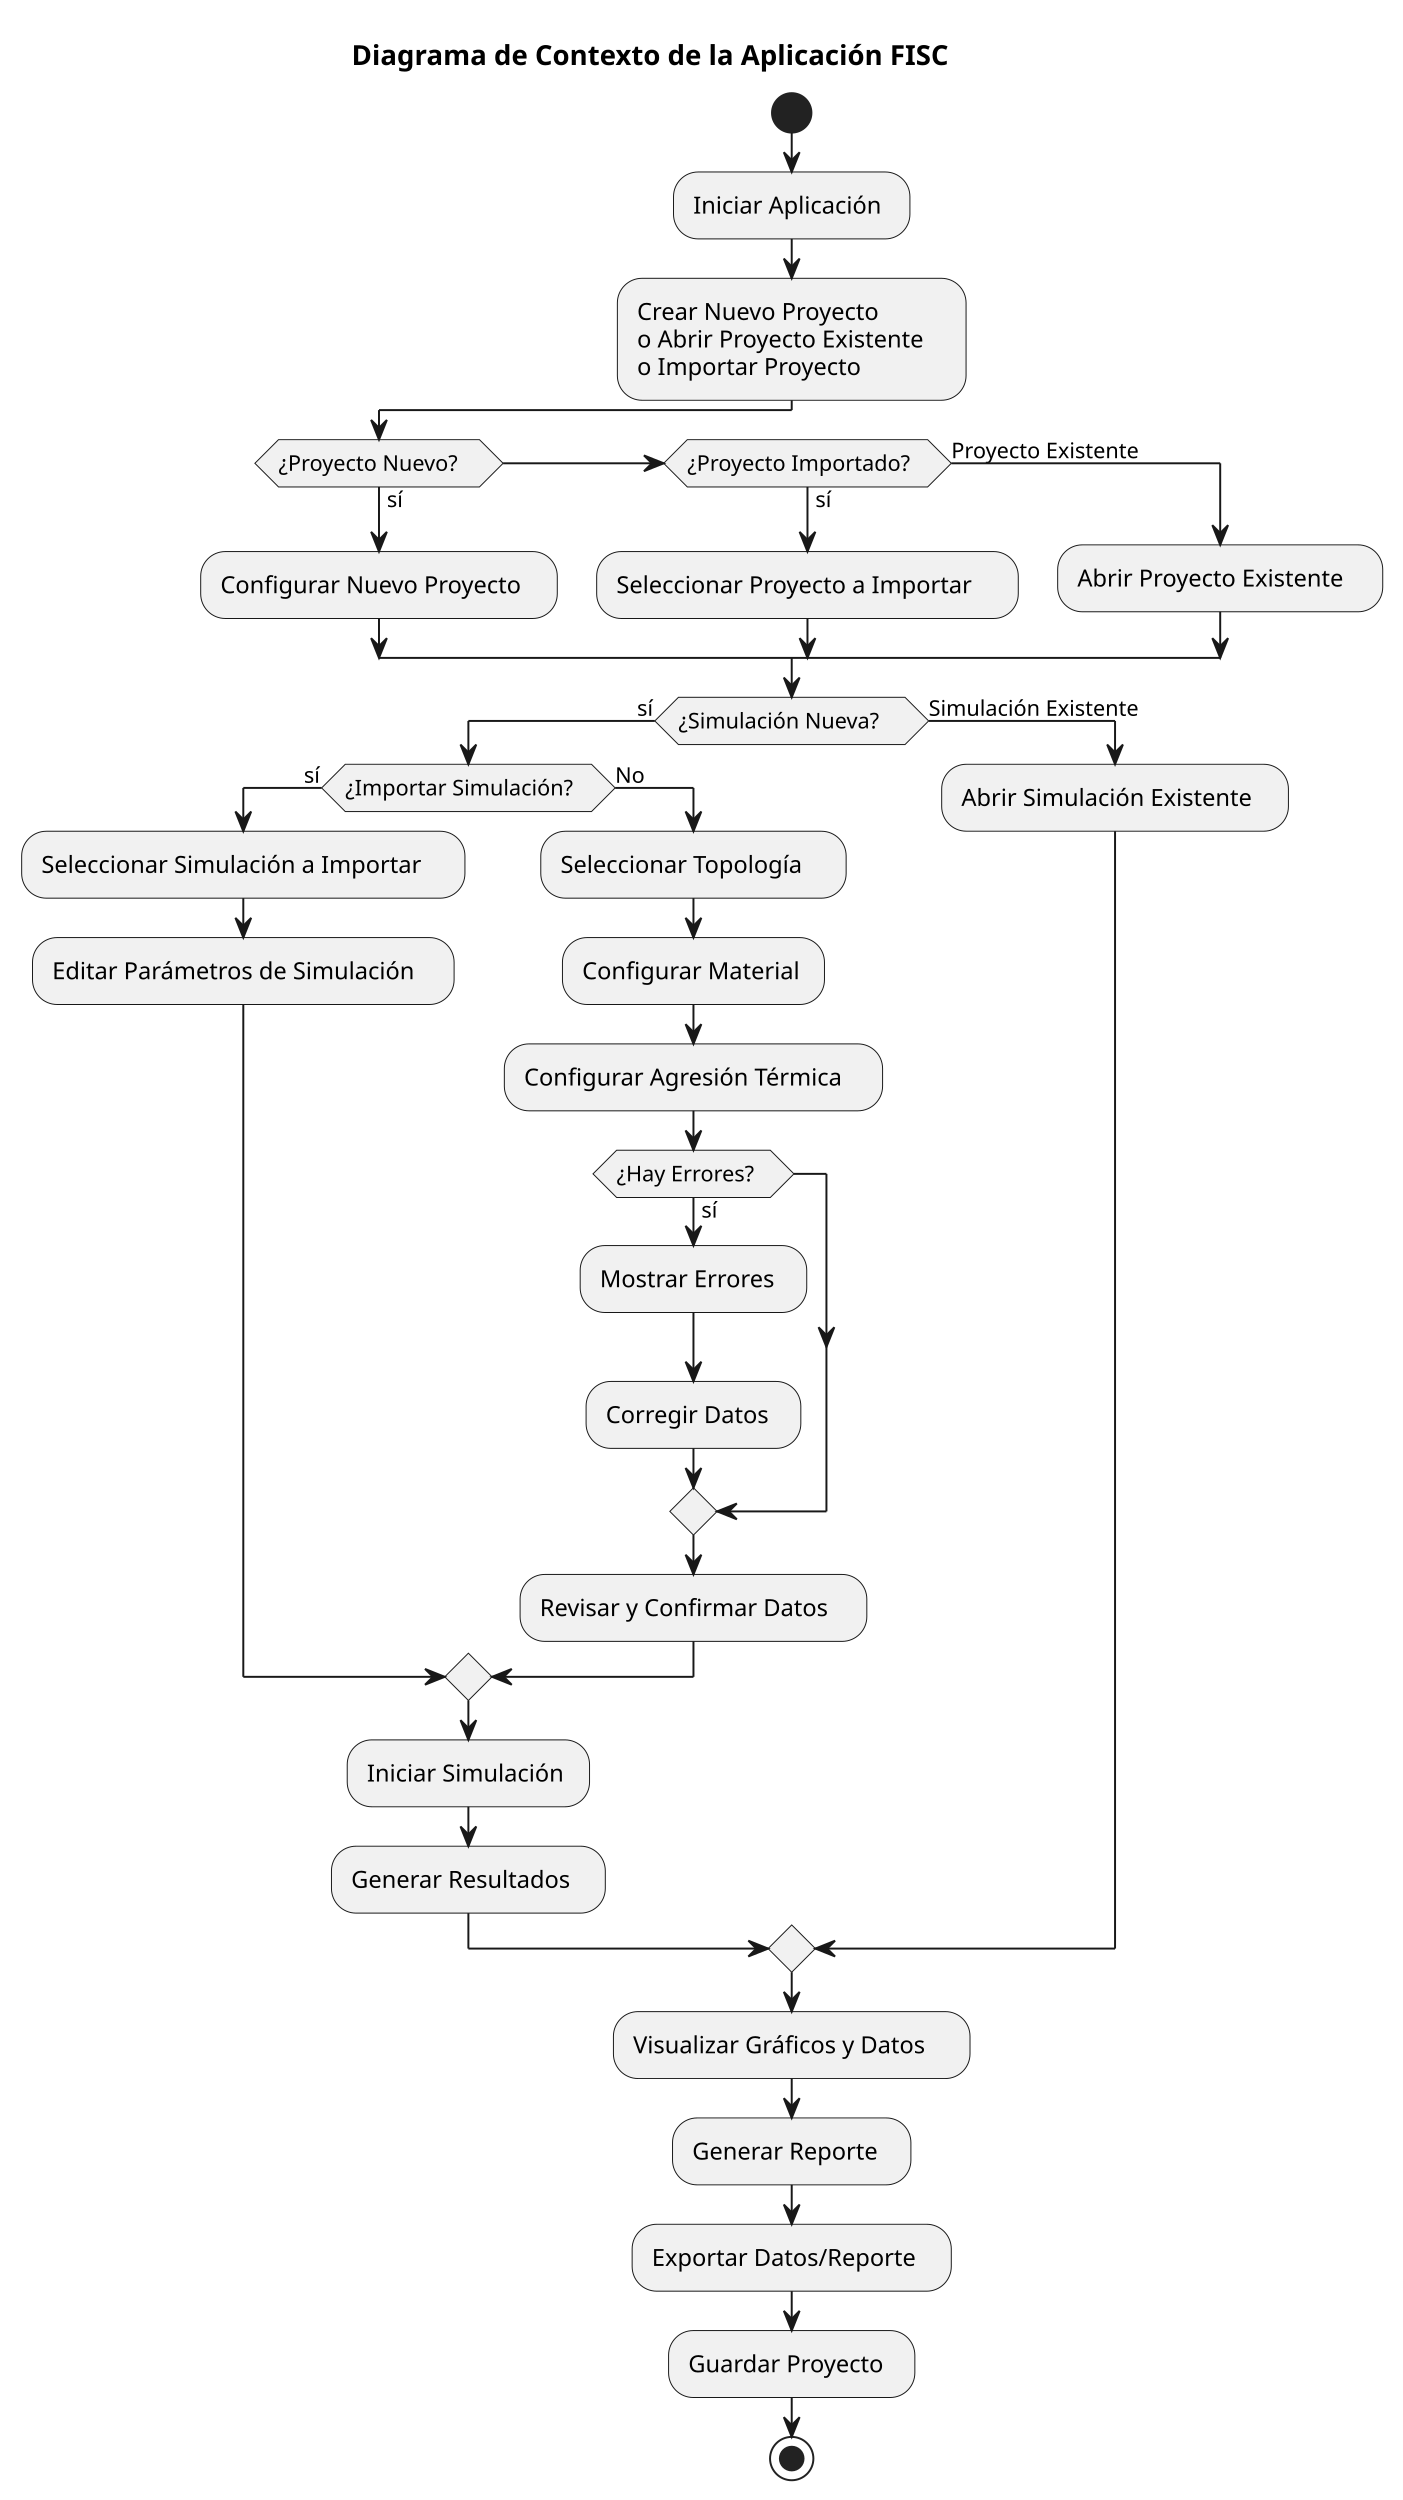
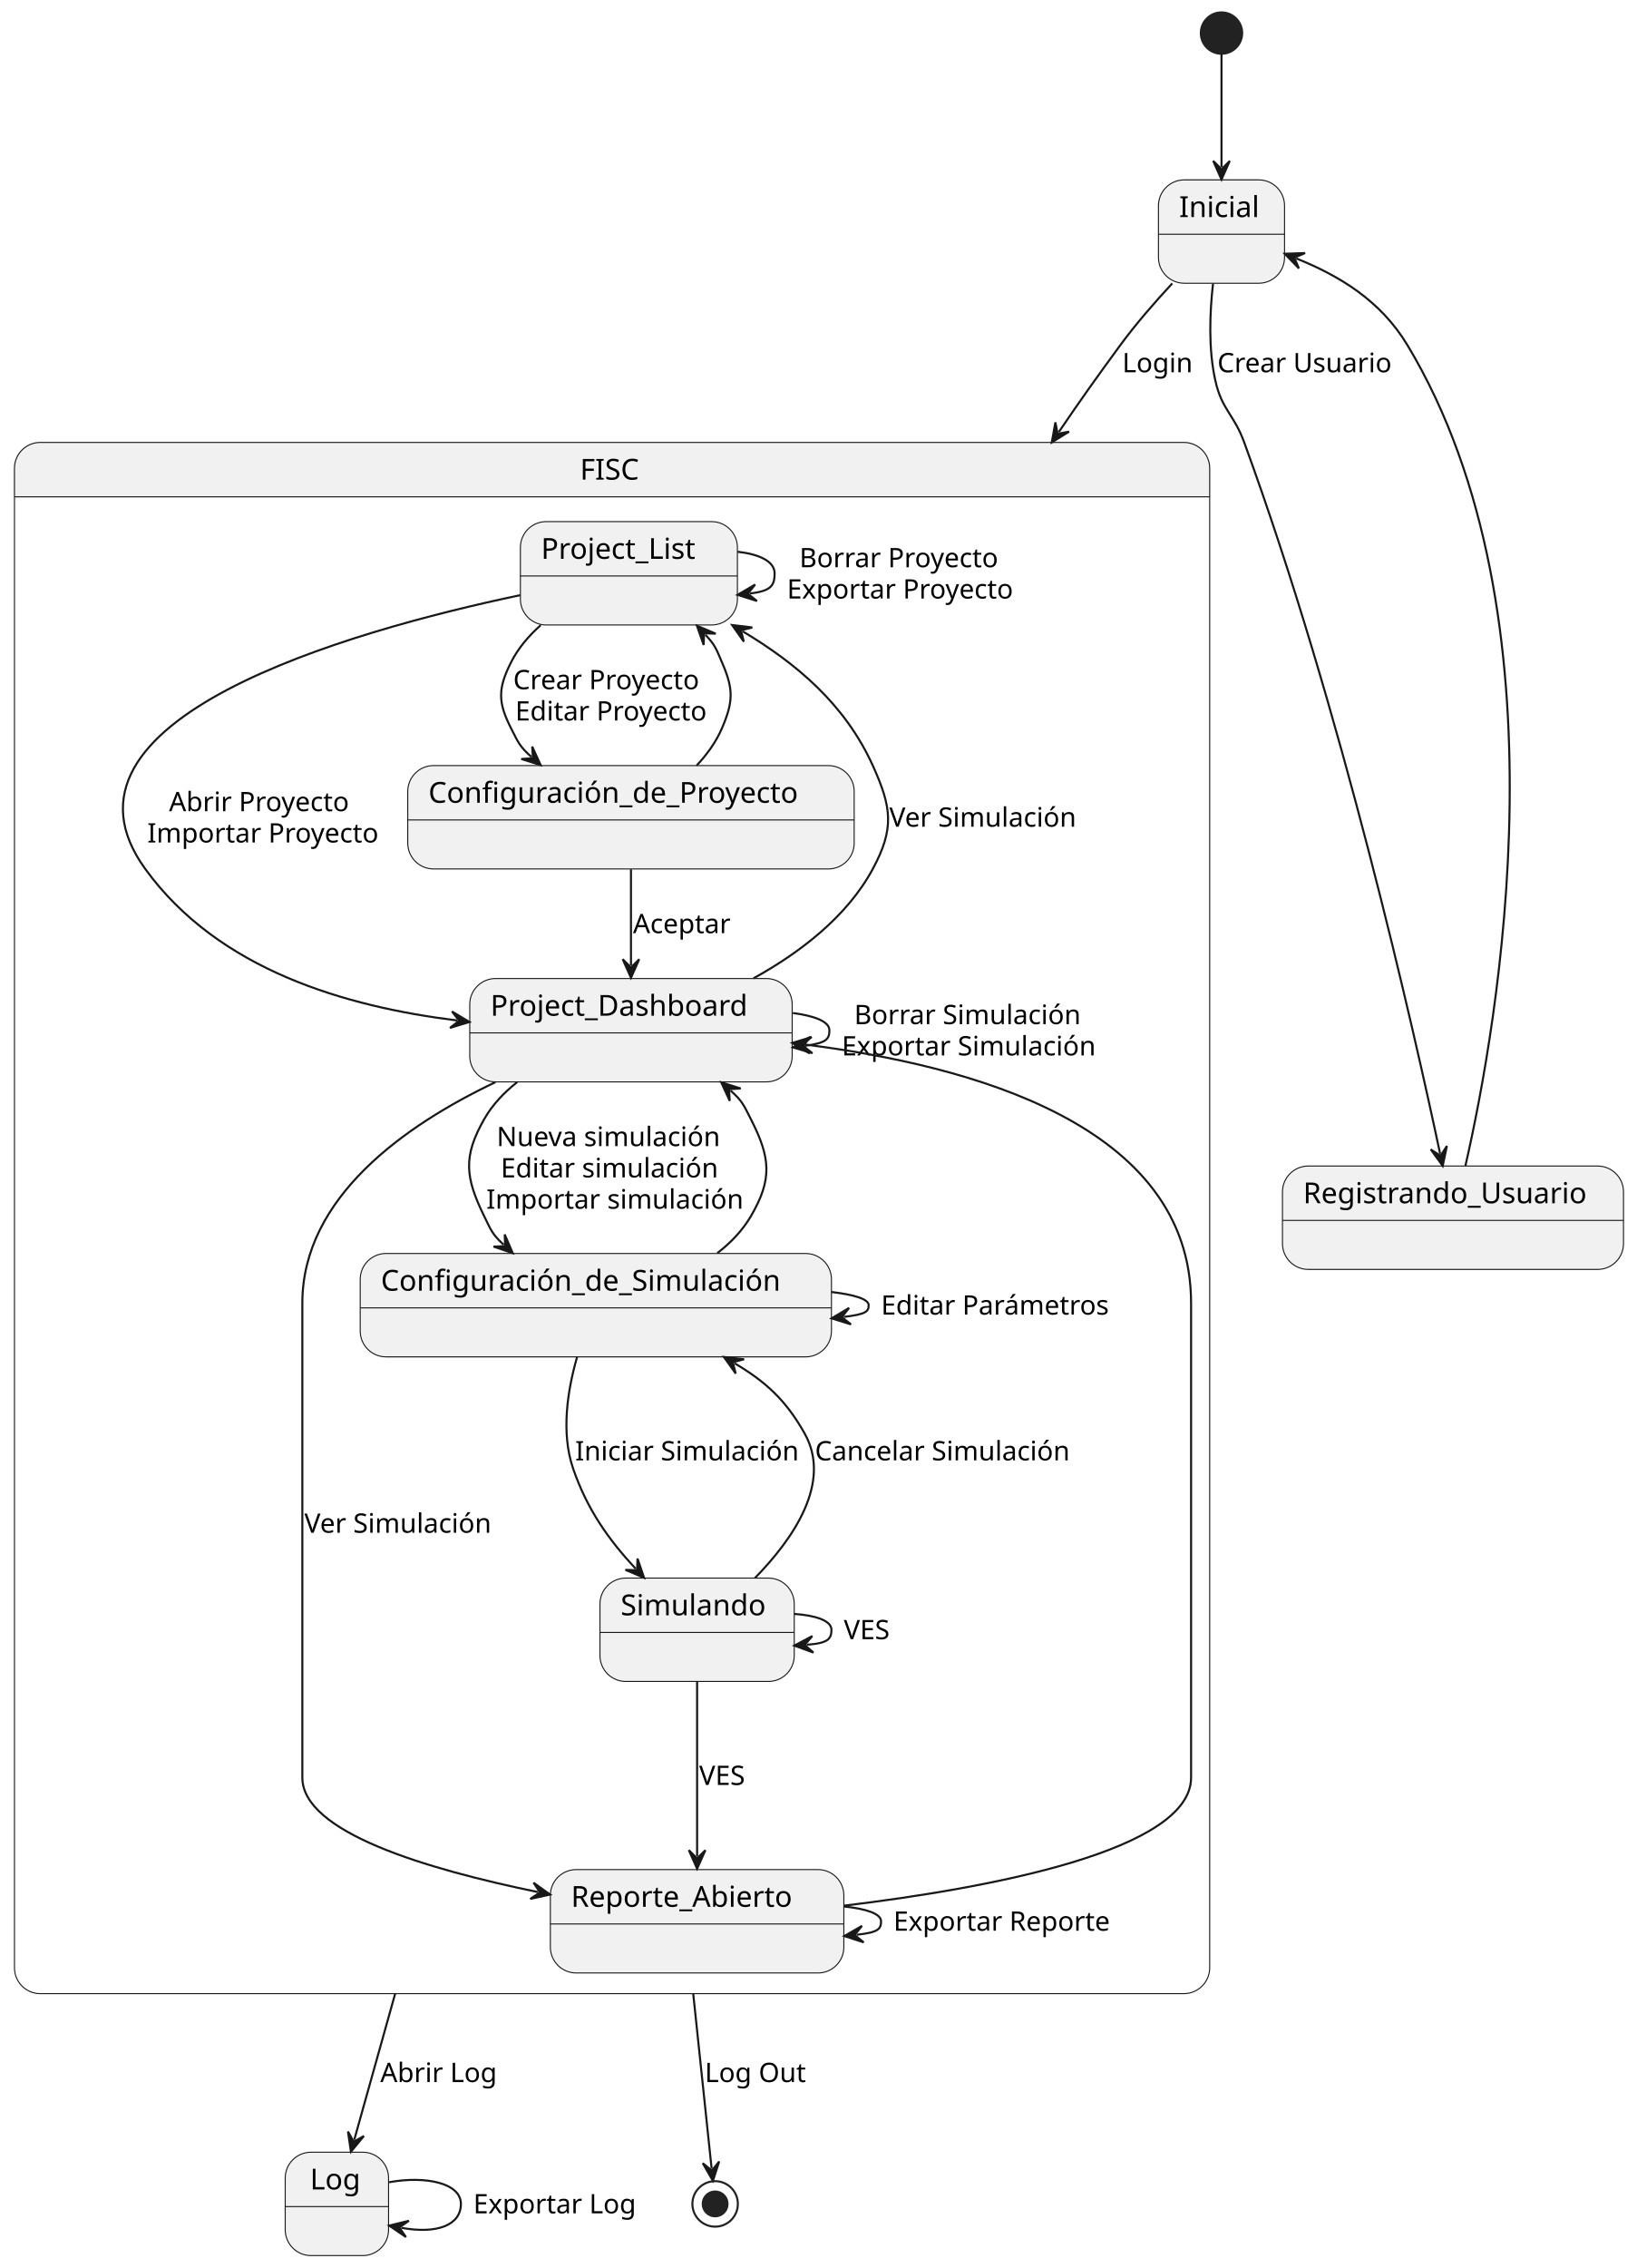
- <svg xmlns="http://www.w3.org/2000/svg" contentStyleType="text/css" height="1269px" preserveAspectRatio="none" style="width:712px;height:1269px;background:#FFFFFF;" version="1.1" viewBox="0 0 712 1269" width="712px" zoomAndPan="magnify">
+ <svg xmlns="http://www.w3.org/2000/svg" contentStyleType="text/css" height="1097px" preserveAspectRatio="none" style="width:792px;height:1097px;background:#FFFFFF;" version="1.1" viewBox="0 0 792 1097" width="792px" zoomAndPan="magnify">
  <defs />
  <g>
-     <text fill="#000000" font-family="sans-serif" font-size="14" font-weight="bold" lengthAdjust="spacing" textLength="353" x="178.438" y="32.995">Diagrama de Contexto de la Aplicación FISC</text>
-     <ellipse cx="401.875" cy="57.297" fill="#222222" rx="10" ry="10" style="stroke:#222222;stroke-width:1.0;" />
-     <rect fill="#F1F1F1" height="33.969" rx="12.5" ry="12.5" style="stroke:#181818;stroke-width:0.5;" width="120" x="341.875" y="87.297" />
-     <text fill="#000000" font-family="sans-serif" font-size="12" lengthAdjust="spacing" textLength="100" x="351.875" y="108.436">Iniciar Aplicación</text>
-     <rect fill="#F1F1F1" height="61.906" rx="12.5" ry="12.5" style="stroke:#181818;stroke-width:0.5;" width="177" x="313.375" y="141.266" />
-     <text fill="#000000" font-family="sans-serif" font-size="12" lengthAdjust="spacing" textLength="132" x="323.375" y="162.404">Crear Nuevo Proyecto</text>
-     <text fill="#000000" font-family="sans-serif" font-size="12" lengthAdjust="spacing" textLength="157" x="323.375" y="176.373">o Abrir Proyecto Existente</text>
-     <text fill="#000000" font-family="sans-serif" font-size="12" lengthAdjust="spacing" textLength="120" x="323.375" y="190.342">o Importar Proyecto</text>
-     <polygon fill="#F1F1F1" points="141.375,223.172,243.375,223.172,255.375,235.172,243.375,247.172,141.375,247.172,129.375,235.172,141.375,223.172" style="stroke:#181818;stroke-width:0.5;" />
-     <text fill="#000000" font-family="sans-serif" font-size="11" lengthAdjust="spacing" textLength="9" x="196.375" y="257.382">sí</text>
-     <text fill="#000000" font-family="sans-serif" font-size="11" lengthAdjust="spacing" textLength="102" x="141.375" y="238.98">¿Proyecto Nuevo?</text>
-     <rect fill="#F1F1F1" height="33.969" rx="12.5" ry="12.5" style="stroke:#181818;stroke-width:0.5;" width="181" x="101.875" y="279.977" />
-     <text fill="#000000" font-family="sans-serif" font-size="12" lengthAdjust="spacing" textLength="161" x="111.875" y="301.115">Configurar Nuevo Proyecto</text>
-     <polygon fill="#F1F1F1" points="348.875,223.172,470.875,223.172,482.875,235.172,470.875,247.172,348.875,247.172,336.875,235.172,348.875,223.172" style="stroke:#181818;stroke-width:0.5;" />
-     <text fill="#000000" font-family="sans-serif" font-size="11" lengthAdjust="spacing" textLength="9" x="413.875" y="257.382">sí</text>
-     <text fill="#000000" font-family="sans-serif" font-size="11" lengthAdjust="spacing" textLength="122" x="348.875" y="238.98">¿Proyecto Importado?</text>
-     <text fill="#000000" font-family="sans-serif" font-size="11" lengthAdjust="spacing" textLength="107" x="482.875" y="232.578">Proyecto Existente</text>
-     <rect fill="#F1F1F1" height="33.969" rx="12.5" ry="12.5" style="stroke:#181818;stroke-width:0.5;" width="214" x="302.875" y="279.977" />
-     <text fill="#000000" font-family="sans-serif" font-size="12" lengthAdjust="spacing" textLength="194" x="312.875" y="301.115">Seleccionar Proyecto a Importar</text>
-     <rect fill="#F1F1F1" height="33.969" rx="12.5" ry="12.5" style="stroke:#181818;stroke-width:0.5;" width="165" x="536.875" y="276.574" />
-     <text fill="#000000" font-family="sans-serif" font-size="12" lengthAdjust="spacing" textLength="145" x="546.875" y="297.713">Abrir Proyecto Existente</text>
-     <polygon fill="#F1F1F1" points="344.375,353.945,459.375,353.945,471.375,365.945,459.375,377.945,344.375,377.945,332.375,365.945,344.375,353.945" style="stroke:#181818;stroke-width:0.5;" />
-     <text fill="#000000" font-family="sans-serif" font-size="11" lengthAdjust="spacing" textLength="115" x="344.375" y="369.753">¿Simulación Nueva?</text>
-     <text fill="#000000" font-family="sans-serif" font-size="11" lengthAdjust="spacing" textLength="9" x="323.375" y="363.351">sí</text>
-     <text fill="#000000" font-family="sans-serif" font-size="11" lengthAdjust="spacing" textLength="120" x="471.375" y="363.351">Simulación Existente</text>
-     <polygon fill="#F1F1F1" points="175.25,387.945,300.25,387.945,312.25,399.945,300.25,411.945,175.25,411.945,163.25,399.945,175.25,387.945" style="stroke:#181818;stroke-width:0.5;" />
-     <text fill="#000000" font-family="sans-serif" font-size="11" lengthAdjust="spacing" textLength="125" x="175.25" y="403.753">¿Importar Simulación?</text>
-     <text fill="#000000" font-family="sans-serif" font-size="11" lengthAdjust="spacing" textLength="9" x="154.25" y="397.351">sí</text>
-     <text fill="#000000" font-family="sans-serif" font-size="11" lengthAdjust="spacing" textLength="15" x="312.25" y="397.351">No</text>
-     <rect fill="#F1F1F1" height="33.969" rx="12.5" ry="12.5" style="stroke:#181818;stroke-width:0.5;" width="225" x="11" y="421.945" />
-     <text fill="#000000" font-family="sans-serif" font-size="12" lengthAdjust="spacing" textLength="205" x="21" y="443.084">Seleccionar Simulación a Importar</text>
-     <rect fill="#F1F1F1" height="33.969" rx="12.5" ry="12.5" style="stroke:#181818;stroke-width:0.5;" width="214" x="16.5" y="475.914" />
-     <text fill="#000000" font-family="sans-serif" font-size="12" lengthAdjust="spacing" textLength="194" x="26.5" y="497.053">Editar Parámetros de Simulación</text>
-     <rect fill="#F1F1F1" height="33.969" rx="12.5" ry="12.5" style="stroke:#181818;stroke-width:0.5;" width="155" x="274.5" y="421.945" />
-     <text fill="#000000" font-family="sans-serif" font-size="12" lengthAdjust="spacing" textLength="135" x="284.5" y="443.084">Seleccionar Topología</text>
-     <rect fill="#F1F1F1" height="33.969" rx="12.5" ry="12.5" style="stroke:#181818;stroke-width:0.5;" width="133" x="285.5" y="475.914" />
-     <text fill="#000000" font-family="sans-serif" font-size="12" lengthAdjust="spacing" textLength="113" x="295.5" y="497.053">Configurar Material</text>
-     <rect fill="#F1F1F1" height="33.969" rx="12.5" ry="12.5" style="stroke:#181818;stroke-width:0.5;" width="192" x="256" y="529.883" />
-     <text fill="#000000" font-family="sans-serif" font-size="12" lengthAdjust="spacing" textLength="172" x="266" y="551.021">Configurar Agresión Térmica</text>
-     <rect fill="#F1F1F1" height="33.969" rx="12.5" ry="12.5" style="stroke:#181818;stroke-width:0.5;" width="115" x="294.5" y="632.254" />
-     <text fill="#000000" font-family="sans-serif" font-size="12" lengthAdjust="spacing" textLength="95" x="304.5" y="653.393">Mostrar Errores</text>
-     <rect fill="#F1F1F1" height="33.969" rx="12.5" ry="12.5" style="stroke:#181818;stroke-width:0.5;" width="109" x="297.5" y="701.223" />
-     <text fill="#000000" font-family="sans-serif" font-size="12" lengthAdjust="spacing" textLength="89" x="307.5" y="722.361">Corregir Datos</text>
-     <polygon fill="#F1F1F1" points="313,583.852,391,583.852,403,595.852,391,607.852,313,607.852,301,595.852,313,583.852" style="stroke:#181818;stroke-width:0.5;" />
-     <text fill="#000000" font-family="sans-serif" font-size="11" lengthAdjust="spacing" textLength="9" x="356" y="618.062">sí</text>
-     <text fill="#000000" font-family="sans-serif" font-size="11" lengthAdjust="spacing" textLength="78" x="313" y="599.66">¿Hay Errores?</text>
-     <polygon fill="#F1F1F1" points="352,755.191,364,767.191,352,779.191,340,767.191,352,755.191" style="stroke:#181818;stroke-width:0.5;" />
-     <rect fill="#F1F1F1" height="33.969" rx="12.5" ry="12.5" style="stroke:#181818;stroke-width:0.5;" width="176" x="264" y="799.191" />
-     <text fill="#000000" font-family="sans-serif" font-size="12" lengthAdjust="spacing" textLength="156" x="274" y="820.33">Revisar y Confirmar Datos</text>
-     <polygon fill="#F1F1F1" points="237.75,839.16,249.75,851.16,237.75,863.16,225.75,851.16,237.75,839.16" style="stroke:#181818;stroke-width:0.5;" />
-     <rect fill="#F1F1F1" height="33.969" rx="12.5" ry="12.5" style="stroke:#181818;stroke-width:0.5;" width="123" x="176.25" y="883.16" />
-     <text fill="#000000" font-family="sans-serif" font-size="12" lengthAdjust="spacing" textLength="103" x="186.25" y="904.299">Iniciar Simulación</text>
-     <rect fill="#F1F1F1" height="33.969" rx="12.5" ry="12.5" style="stroke:#181818;stroke-width:0.5;" width="139" x="168.25" y="937.129" />
-     <text fill="#000000" font-family="sans-serif" font-size="12" lengthAdjust="spacing" textLength="119" x="178.25" y="958.268">Generar Resultados</text>
-     <rect fill="#F1F1F1" height="33.969" rx="12.5" ry="12.5" style="stroke:#181818;stroke-width:0.5;" width="176" x="478" y="387.945" />
-     <text fill="#000000" font-family="sans-serif" font-size="12" lengthAdjust="spacing" textLength="156" x="488" y="409.084">Abrir Simulación Existente</text>
-     <polygon fill="#F1F1F1" points="401.875,977.098,413.875,989.098,401.875,1001.098,389.875,989.098,401.875,977.098" style="stroke:#181818;stroke-width:0.5;" />
-     <rect fill="#F1F1F1" height="33.969" rx="12.5" ry="12.5" style="stroke:#181818;stroke-width:0.5;" width="181" x="311.375" y="1021.098" />
-     <text fill="#000000" font-family="sans-serif" font-size="12" lengthAdjust="spacing" textLength="161" x="321.375" y="1042.236">Visualizar Gráficos y Datos</text>
-     <rect fill="#F1F1F1" height="33.969" rx="12.5" ry="12.5" style="stroke:#181818;stroke-width:0.5;" width="121" x="341.375" y="1075.066" />
-     <text fill="#000000" font-family="sans-serif" font-size="12" lengthAdjust="spacing" textLength="101" x="351.375" y="1096.205">Generar Reporte</text>
-     <rect fill="#F1F1F1" height="33.969" rx="12.5" ry="12.5" style="stroke:#181818;stroke-width:0.5;" width="162" x="320.875" y="1129.035" />
-     <text fill="#000000" font-family="sans-serif" font-size="12" lengthAdjust="spacing" textLength="142" x="330.875" y="1150.174">Exportar Datos/Reporte</text>
-     <rect fill="#F1F1F1" height="33.969" rx="12.5" ry="12.5" style="stroke:#181818;stroke-width:0.5;" width="125" x="339.375" y="1183.004" />
-     <text fill="#000000" font-family="sans-serif" font-size="12" lengthAdjust="spacing" textLength="105" x="349.375" y="1204.143">Guardar Proyecto</text>
-     <ellipse cx="401.875" cy="1247.973" fill="none" rx="11" ry="11" style="stroke:#222222;stroke-width:1.0;" />
-     <ellipse cx="401.875" cy="1247.973" fill="#222222" rx="6" ry="6" style="stroke:#222222;stroke-width:1.0;" />
-     <line style="stroke:#181818;stroke-width:1.0;" x1="401.875" x2="401.875" y1="67.297" y2="87.297" />
-     <polygon fill="#181818" points="397.875,77.297,401.875,87.297,405.875,77.297,401.875,81.297" style="stroke:#181818;stroke-width:1.0;" />
-     <line style="stroke:#181818;stroke-width:1.0;" x1="401.875" x2="401.875" y1="121.266" y2="141.266" />
-     <polygon fill="#181818" points="397.875,131.266,401.875,141.266,405.875,131.266,401.875,135.266" style="stroke:#181818;stroke-width:1.0;" />
-     <line style="stroke:#181818;stroke-width:1.0;" x1="192.375" x2="192.375" y1="247.172" y2="279.977" />
-     <polygon fill="#181818" points="188.375,269.977,192.375,279.977,196.375,269.977,192.375,273.977" style="stroke:#181818;stroke-width:1.0;" />
-     <line style="stroke:#181818;stroke-width:1.0;" x1="192.375" x2="192.375" y1="313.945" y2="333.945" />
-     <polygon fill="#181818" points="188.375,323.945,192.375,333.945,196.375,323.945,192.375,327.945" style="stroke:#181818;stroke-width:1.0;" />
-     <line style="stroke:#181818;stroke-width:1.0;" x1="409.875" x2="409.875" y1="247.172" y2="279.977" />
-     <polygon fill="#181818" points="405.875,269.977,409.875,279.977,413.875,269.977,409.875,273.977" style="stroke:#181818;stroke-width:1.0;" />
-     <line style="stroke:#181818;stroke-width:1.0;" x1="409.875" x2="409.875" y1="313.945" y2="333.945" />
-     <polygon fill="#181818" points="405.875,323.945,409.875,333.945,413.875,323.945,409.875,327.945" style="stroke:#181818;stroke-width:1.0;" />
-     <line style="stroke:#181818;stroke-width:1.0;" x1="255.375" x2="336.875" y1="235.172" y2="235.172" />
-     <polygon fill="#181818" points="326.875,231.172,336.875,235.172,326.875,239.172,330.875,235.172" style="stroke:#181818;stroke-width:1.0;" />
-     <line style="stroke:#181818;stroke-width:1.0;" x1="401.875" x2="401.875" y1="203.172" y2="208.172" />
-     <line style="stroke:#181818;stroke-width:1.0;" x1="401.875" x2="192.375" y1="208.172" y2="208.172" />
-     <line style="stroke:#181818;stroke-width:1.0;" x1="192.375" x2="192.375" y1="208.172" y2="223.172" />
-     <polygon fill="#181818" points="188.375,213.172,192.375,223.172,196.375,213.172,192.375,217.172" style="stroke:#181818;stroke-width:1.0;" />
-     <line style="stroke:#181818;stroke-width:1.0;" x1="482.875" x2="619.375" y1="235.172" y2="235.172" />
-     <line style="stroke:#181818;stroke-width:1.0;" x1="619.375" x2="619.375" y1="235.172" y2="276.574" />
-     <polygon fill="#181818" points="615.375,266.574,619.375,276.574,623.375,266.574,619.375,270.574" style="stroke:#181818;stroke-width:1.0;" />
-     <line style="stroke:#181818;stroke-width:1.0;" x1="619.375" x2="619.375" y1="310.543" y2="333.945" />
-     <polygon fill="#181818" points="615.375,323.945,619.375,333.945,623.375,323.945,619.375,327.945" style="stroke:#181818;stroke-width:1.0;" />
-     <line style="stroke:#181818;stroke-width:1.0;" x1="192.375" x2="619.375" y1="333.945" y2="333.945" />
-     <line style="stroke:#181818;stroke-width:1.0;" x1="123.5" x2="123.5" y1="455.914" y2="475.914" />
-     <polygon fill="#181818" points="119.5,465.914,123.5,475.914,127.5,465.914,123.5,469.914" style="stroke:#181818;stroke-width:1.0;" />
-     <line style="stroke:#181818;stroke-width:1.0;" x1="352" x2="352" y1="455.914" y2="475.914" />
-     <polygon fill="#181818" points="348,465.914,352,475.914,356,465.914,352,469.914" style="stroke:#181818;stroke-width:1.0;" />
-     <line style="stroke:#181818;stroke-width:1.0;" x1="352" x2="352" y1="509.883" y2="529.883" />
-     <polygon fill="#181818" points="348,519.883,352,529.883,356,519.883,352,523.883" style="stroke:#181818;stroke-width:1.0;" />
-     <line style="stroke:#181818;stroke-width:1.0;" x1="352" x2="352" y1="666.223" y2="701.223" />
-     <polygon fill="#181818" points="348,691.223,352,701.223,356,691.223,352,695.223" style="stroke:#181818;stroke-width:1.0;" />
-     <line style="stroke:#181818;stroke-width:1.0;" x1="352" x2="352" y1="607.852" y2="632.254" />
-     <polygon fill="#181818" points="348,622.254,352,632.254,356,622.254,352,626.254" style="stroke:#181818;stroke-width:1.0;" />
-     <line style="stroke:#181818;stroke-width:1.0;" x1="403" x2="419.5" y1="595.852" y2="595.852" />
-     <polygon fill="#181818" points="415.5,673.723,419.5,683.723,423.5,673.723,419.5,677.723" style="stroke:#181818;stroke-width:1.0;" />
-     <line style="stroke:#181818;stroke-width:1.0;" x1="419.5" x2="419.5" y1="595.852" y2="767.191" />
-     <line style="stroke:#181818;stroke-width:1.0;" x1="419.5" x2="364" y1="767.191" y2="767.191" />
-     <polygon fill="#181818" points="374,763.191,364,767.191,374,771.191,370,767.191" style="stroke:#181818;stroke-width:1.0;" />
-     <line style="stroke:#181818;stroke-width:1.0;" x1="352" x2="352" y1="735.191" y2="755.191" />
-     <polygon fill="#181818" points="348,745.191,352,755.191,356,745.191,352,749.191" style="stroke:#181818;stroke-width:1.0;" />
-     <line style="stroke:#181818;stroke-width:1.0;" x1="352" x2="352" y1="563.852" y2="583.852" />
-     <polygon fill="#181818" points="348,573.852,352,583.852,356,573.852,352,577.852" style="stroke:#181818;stroke-width:1.0;" />
-     <line style="stroke:#181818;stroke-width:1.0;" x1="352" x2="352" y1="779.191" y2="799.191" />
-     <polygon fill="#181818" points="348,789.191,352,799.191,356,789.191,352,793.191" style="stroke:#181818;stroke-width:1.0;" />
-     <line style="stroke:#181818;stroke-width:1.0;" x1="163.25" x2="123.5" y1="399.945" y2="399.945" />
-     <line style="stroke:#181818;stroke-width:1.0;" x1="123.5" x2="123.5" y1="399.945" y2="421.945" />
-     <polygon fill="#181818" points="119.5,411.945,123.5,421.945,127.5,411.945,123.5,415.945" style="stroke:#181818;stroke-width:1.0;" />
-     <line style="stroke:#181818;stroke-width:1.0;" x1="312.25" x2="352" y1="399.945" y2="399.945" />
-     <line style="stroke:#181818;stroke-width:1.0;" x1="352" x2="352" y1="399.945" y2="421.945" />
-     <polygon fill="#181818" points="348,411.945,352,421.945,356,411.945,352,415.945" style="stroke:#181818;stroke-width:1.0;" />
-     <line style="stroke:#181818;stroke-width:1.0;" x1="123.5" x2="123.5" y1="509.883" y2="851.16" />
-     <line style="stroke:#181818;stroke-width:1.0;" x1="123.5" x2="225.75" y1="851.16" y2="851.16" />
-     <polygon fill="#181818" points="215.75,847.16,225.75,851.16,215.75,855.16,219.75,851.16" style="stroke:#181818;stroke-width:1.0;" />
-     <line style="stroke:#181818;stroke-width:1.0;" x1="352" x2="352" y1="833.16" y2="851.16" />
-     <line style="stroke:#181818;stroke-width:1.0;" x1="352" x2="249.75" y1="851.16" y2="851.16" />
-     <polygon fill="#181818" points="259.75,847.16,249.75,851.16,259.75,855.16,255.75,851.16" style="stroke:#181818;stroke-width:1.0;" />
-     <line style="stroke:#181818;stroke-width:1.0;" x1="237.75" x2="237.75" y1="863.16" y2="883.16" />
-     <polygon fill="#181818" points="233.75,873.16,237.75,883.16,241.75,873.16,237.75,877.16" style="stroke:#181818;stroke-width:1.0;" />
-     <line style="stroke:#181818;stroke-width:1.0;" x1="237.75" x2="237.75" y1="917.129" y2="937.129" />
-     <polygon fill="#181818" points="233.75,927.129,237.75,937.129,241.75,927.129,237.75,931.129" style="stroke:#181818;stroke-width:1.0;" />
-     <line style="stroke:#181818;stroke-width:1.0;" x1="332.375" x2="237.75" y1="365.945" y2="365.945" />
-     <line style="stroke:#181818;stroke-width:1.0;" x1="237.75" x2="237.75" y1="365.945" y2="387.945" />
-     <polygon fill="#181818" points="233.75,377.945,237.75,387.945,241.75,377.945,237.75,381.945" style="stroke:#181818;stroke-width:1.0;" />
-     <line style="stroke:#181818;stroke-width:1.0;" x1="471.375" x2="566" y1="365.945" y2="365.945" />
-     <line style="stroke:#181818;stroke-width:1.0;" x1="566" x2="566" y1="365.945" y2="387.945" />
-     <polygon fill="#181818" points="562,377.945,566,387.945,570,377.945,566,381.945" style="stroke:#181818;stroke-width:1.0;" />
-     <line style="stroke:#181818;stroke-width:1.0;" x1="237.75" x2="237.75" y1="971.098" y2="989.098" />
-     <line style="stroke:#181818;stroke-width:1.0;" x1="237.75" x2="389.875" y1="989.098" y2="989.098" />
-     <polygon fill="#181818" points="379.875,985.098,389.875,989.098,379.875,993.098,383.875,989.098" style="stroke:#181818;stroke-width:1.0;" />
-     <line style="stroke:#181818;stroke-width:1.0;" x1="566" x2="566" y1="421.914" y2="989.098" />
-     <line style="stroke:#181818;stroke-width:1.0;" x1="566" x2="413.875" y1="989.098" y2="989.098" />
-     <polygon fill="#181818" points="423.875,985.098,413.875,989.098,423.875,993.098,419.875,989.098" style="stroke:#181818;stroke-width:1.0;" />
-     <line style="stroke:#181818;stroke-width:1.0;" x1="401.875" x2="401.875" y1="333.945" y2="353.945" />
-     <polygon fill="#181818" points="397.875,343.945,401.875,353.945,405.875,343.945,401.875,347.945" style="stroke:#181818;stroke-width:1.0;" />
-     <line style="stroke:#181818;stroke-width:1.0;" x1="401.875" x2="401.875" y1="1001.098" y2="1021.098" />
-     <polygon fill="#181818" points="397.875,1011.098,401.875,1021.098,405.875,1011.098,401.875,1015.098" style="stroke:#181818;stroke-width:1.0;" />
-     <line style="stroke:#181818;stroke-width:1.0;" x1="401.875" x2="401.875" y1="1055.066" y2="1075.066" />
-     <polygon fill="#181818" points="397.875,1065.066,401.875,1075.066,405.875,1065.066,401.875,1069.066" style="stroke:#181818;stroke-width:1.0;" />
-     <line style="stroke:#181818;stroke-width:1.0;" x1="401.875" x2="401.875" y1="1109.035" y2="1129.035" />
-     <polygon fill="#181818" points="397.875,1119.035,401.875,1129.035,405.875,1119.035,401.875,1123.035" style="stroke:#181818;stroke-width:1.0;" />
-     <line style="stroke:#181818;stroke-width:1.0;" x1="401.875" x2="401.875" y1="1163.004" y2="1183.004" />
-     <polygon fill="#181818" points="397.875,1173.004,401.875,1183.004,405.875,1173.004,401.875,1177.004" style="stroke:#181818;stroke-width:1.0;" />
-     <line style="stroke:#181818;stroke-width:1.0;" x1="401.875" x2="401.875" y1="1216.973" y2="1236.973" />
-     <polygon fill="#181818" points="397.875,1226.973,401.875,1236.973,405.875,1226.973,401.875,1230.973" style="stroke:#181818;stroke-width:1.0;" />
+     <ellipse cx="591" cy="16" fill="#222222" rx="10" ry="10" style="stroke:#222222;stroke-width:1.0;" />
+     <g id="Inicial">
+       <rect fill="#F1F1F1" height="50" rx="12.5" ry="12.5" style="stroke:#181818;stroke-width:0.5;" width="61" x="560.5" y="87" />
+       <line style="stroke:#181818;stroke-width:0.5;" x1="560.5" x2="621.5" y1="113.297" y2="113.297" />
+       <text fill="#000000" font-family="sans-serif" font-size="14" lengthAdjust="spacing" textLength="41" x="570.5" y="104.995">Inicial</text>
+     </g>
+     <path d="M19.5,214 L572.783,214 A12.5,12.5 0 0 1 585.283,226.5 L585.283,240.297 L7,240.297 L7,226.5 A12.5,12.5 0 0 1 19.5,214 " fill="#F1F1F1" style="stroke:#F1F1F1;stroke-width:1.0;" />
+     <rect fill="none" height="750.297" rx="12.5" ry="12.5" style="stroke:#181818;stroke-width:0.5;" width="578.283" x="7" y="214" />
+     <line style="stroke:#181818;stroke-width:0.5;" x1="7" x2="585.283" y1="240.297" y2="240.297" />
+     <text fill="#000000" font-family="sans-serif" font-size="14" lengthAdjust="spacing" textLength="31" x="280.641" y="231.995">FISC</text>
+     <g id="FISC.Project_List">
+       <rect fill="#F1F1F1" height="50" rx="12.5" ry="12.5" style="stroke:#181818;stroke-width:0.5;" width="105" x="251.783" y="252.297" />
+       <line style="stroke:#181818;stroke-width:0.5;" x1="251.783" x2="356.783" y1="278.594" y2="278.594" />
+       <text fill="#000000" font-family="sans-serif" font-size="14" lengthAdjust="spacing" textLength="85" x="261.783" y="270.292">Project_List</text>
+     </g>
+     <g id="FISC.Project_Dashboard">
+       <rect fill="#F1F1F1" height="50" rx="12.5" ry="12.5" style="stroke:#181818;stroke-width:0.5;" width="156" x="227.283" y="473.297" />
+       <line style="stroke:#181818;stroke-width:0.5;" x1="227.283" x2="383.283" y1="499.594" y2="499.594" />
+       <text fill="#000000" font-family="sans-serif" font-size="14" lengthAdjust="spacing" textLength="136" x="237.283" y="491.292">Project_Dashboard</text>
+     </g>
+     <g id="FISC.Configuración_de_Proyecto">
+       <rect fill="#F1F1F1" height="50" rx="12.5" ry="12.5" style="stroke:#181818;stroke-width:0.5;" width="216" x="197.283" y="370.297" />
+       <line style="stroke:#181818;stroke-width:0.5;" x1="197.283" x2="413.283" y1="396.594" y2="396.594" />
+       <text fill="#000000" font-family="sans-serif" font-size="14" lengthAdjust="spacing" textLength="196" x="207.283" y="388.292">Configuración_de_Proyecto</text>
+     </g>
+     <g id="FISC.Reporte_Abierto">
+       <rect fill="#F1F1F1" height="50" rx="12.5" ry="12.5" style="stroke:#181818;stroke-width:0.5;" width="142" x="266.283" y="904.297" />
+       <line style="stroke:#181818;stroke-width:0.5;" x1="266.283" x2="408.283" y1="930.594" y2="930.594" />
+       <text fill="#000000" font-family="sans-serif" font-size="14" lengthAdjust="spacing" textLength="122" x="276.283" y="922.292">Reporte_Abierto</text>
+     </g>
+     <g id="FISC.Configuración_de_Simulación">
+       <rect fill="#F1F1F1" height="50" rx="12.5" ry="12.5" style="stroke:#181818;stroke-width:0.5;" width="228" x="174.283" y="606.297" />
+       <line style="stroke:#181818;stroke-width:0.5;" x1="174.283" x2="402.283" y1="632.594" y2="632.594" />
+       <text fill="#000000" font-family="sans-serif" font-size="14" lengthAdjust="spacing" textLength="208" x="184.283" y="624.292">Configuración_de_Simulación</text>
+     </g>
+     <g id="FISC.Simulando">
+       <rect fill="#F1F1F1" height="50" rx="12.5" ry="12.5" style="stroke:#181818;stroke-width:0.5;" width="94" x="290.283" y="763.297" />
+       <line style="stroke:#181818;stroke-width:0.5;" x1="290.283" x2="384.283" y1="789.594" y2="789.594" />
+       <text fill="#000000" font-family="sans-serif" font-size="14" lengthAdjust="spacing" textLength="74" x="300.283" y="781.292">Simulando</text>
+     </g>
+     <g id="link_Project_List_Project_Dashboard">
+       <path d="M251.757,287.86 C167.831,305.512 18,348.149 70.282,420.297 C105.803,469.315 167.531,486.96 221.171,493.582 " fill="none" id="Project_List-to-Project_Dashboard" style="stroke:#181818;stroke-width:1.0;" />
+       <polygon fill="#181818" points="227.126,494.317,218.684,489.244,222.163,493.704,217.703,497.184,227.126,494.317" style="stroke:#181818;stroke-width:1.0;" />
+       <text fill="#000000" font-family="sans-serif" font-size="13" lengthAdjust="spacing" textLength="91" x="81.782" y="392.364">Abrir Proyecto</text>
+       <text fill="#000000" font-family="sans-serif" font-size="13" lengthAdjust="spacing" textLength="116" x="71.282" y="407.497">Importar Proyecto</text>
+     </g>
+     <g id="link_Project_List_Configuración_de_Proyecto">
+       <path d="M261.615,302.381 C255.835,307.524 250.72,313.495 247.283,320.297 C240.868,332.991 240.816,339.63 247.283,352.297 C250.731,359.051 251.334,360.997 257.101,366.097 " fill="none" id="Project_List-to-Configuración_de_Proyecto" style="stroke:#181818;stroke-width:1.0;" />
+       <polygon fill="#181818" points="261.595,370.072,257.503,361.113,257.849,366.759,252.203,367.105,261.595,370.072" style="stroke:#181818;stroke-width:1.0;" />
+       <text fill="#000000" font-family="sans-serif" font-size="13" lengthAdjust="spacing" textLength="96" x="248.283" y="333.364">Crear Proyecto</text>
+       <text fill="#000000" font-family="sans-serif" font-size="13" lengthAdjust="spacing" textLength="98" x="249.283" y="348.497">Editar Proyecto</text>
+     </g>
+     <g id="link_Project_List_Project_List">
+       <path d="M356.858,266.871 C367.321,268.044 374.783,271.52 374.783,277.297 C374.783,283.074 373.283,285.881 362.82,287.054 " fill="none" id="Project_List-to-Project_List" style="stroke:#181818;stroke-width:1.0;" />
+       <polygon fill="#181818" points="356.858,287.723,366.247,290.695,361.827,287.166,365.356,282.745,356.858,287.723" style="stroke:#181818;stroke-width:1.0;" />
+       <text fill="#000000" font-family="sans-serif" font-size="13" lengthAdjust="spacing" textLength="100" x="386.783" y="274.364">Borrar Proyecto</text>
+       <text fill="#000000" font-family="sans-serif" font-size="13" lengthAdjust="spacing" textLength="116" x="380.783" y="289.497">Exportar Proyecto</text>
+     </g>
+     <g id="link_Configuración_de_Proyecto_Project_Dashboard">
+       <path d="M305.283,420.489 C305.283,436.363 305.283,451.048 305.283,466.952 " fill="none" id="Configuración_de_Proyecto-to-Project_Dashboard" style="stroke:#181818;stroke-width:1.0;" />
+       <polygon fill="#181818" points="305.283,472.952,309.283,463.952,305.283,467.952,301.283,463.952,305.283,472.952" style="stroke:#181818;stroke-width:1.0;" />
+       <text fill="#000000" font-family="sans-serif" font-size="13" lengthAdjust="spacing" textLength="50" x="306.283" y="451.364">Aceptar</text>
+     </g>
+     <g id="link_Configuración_de_Proyecto_Project_List">
+       <path d="M337.048,370.294 C342.029,364.957 346.458,358.899 349.283,352.297 C354.878,339.222 354.951,333.341 349.283,320.297 C346.472,313.828 346.226,312.277 341.314,307.046 " fill="none" id="Configuración_de_Proyecto-to-Project_List" style="stroke:#181818;stroke-width:1.0;" />
+       <polygon fill="#181818" points="337.207,302.672,340.452,311.971,340.629,306.317,346.283,306.495,337.207,302.672" style="stroke:#181818;stroke-width:1.0;" />
+     </g>
+     <g id="link_Project_Dashboard_Project_List">
+       <path d="M364.58,473.197 C386.84,460.891 409.764,443.522 422.283,420.297 C432.827,400.735 431.453,390.539 422.283,370.297 C408.776,340.483 385.128,320.811 359.365,305.391 " fill="none" id="Project_Dashboard-to-Project_List" style="stroke:#181818;stroke-width:1.0;" />
+       <polygon fill="#181818" points="354.217,302.31,359.885,310.364,358.507,304.878,363.993,303.5,354.217,302.31" style="stroke:#181818;stroke-width:1.0;" />
+       <text fill="#000000" font-family="sans-serif" font-size="13" lengthAdjust="spacing" textLength="95" x="430.283" y="399.864">Ver Simulación</text>
+     </g>
+     <g id="link_Project_Dashboard_Reporte_Abierto">
+       <path d="M239.693,523.44 C195.895,544.269 146.282,579.151 146.282,630.297 C146.282,630.297 146.282,630.297 146.282,859.797 C146.282,886.218 205.98,903.984 260.284,915.169 " fill="none" id="Project_Dashboard-to-Reporte_Abierto" style="stroke:#181818;stroke-width:1.0;" />
+       <polygon fill="#181818" points="266.161,916.379,258.153,910.646,261.264,915.371,256.539,918.481,266.161,916.379" style="stroke:#181818;stroke-width:1.0;" />
+       <text fill="#000000" font-family="sans-serif" font-size="13" lengthAdjust="spacing" textLength="95" x="147.282" y="741.364">Ver Simulación</text>
+     </g>
+     <g id="link_Project_Dashboard_Configuración_de_Simulación">
+       <path d="M250.264,523.391 C243.888,528.402 238.256,534.33 234.283,541.297 C223.934,559.442 225.105,569.532 234.283,588.297 C237.57,595.019 238.105,596.9 243.685,602.062 " fill="none" id="Project_Dashboard-to-Configuración_de_Simulación" style="stroke:#181818;stroke-width:1.0;" />
+       <polygon fill="#181818" points="248.09,606.137,244.199,597.089,244.419,602.741,238.767,602.961,248.09,606.137" style="stroke:#181818;stroke-width:1.0;" />
+       <text fill="#000000" font-family="sans-serif" font-size="13" lengthAdjust="spacing" textLength="113" x="240.283" y="554.364">Nueva simulación</text>
+       <text fill="#000000" font-family="sans-serif" font-size="13" lengthAdjust="spacing" textLength="109" x="242.283" y="569.497">Editar simulación</text>
+       <text fill="#000000" font-family="sans-serif" font-size="13" lengthAdjust="spacing" textLength="127" x="235.283" y="584.629">Importar simulación</text>
+     </g>
+     <g id="link_Project_Dashboard_Project_Dashboard">
+       <path d="M383.63,489.98 C394.227,491.374 401.283,494.147 401.283,498.297 C401.283,502.447 400.175,504.437 389.579,505.831 " fill="none" id="Project_Dashboard-to-Project_Dashboard" style="stroke:#181818;stroke-width:1.0;" />
+       <polygon fill="#181818" points="383.63,506.614,393.075,509.406,388.587,505.962,392.031,501.474,383.63,506.614" style="stroke:#181818;stroke-width:1.0;" />
+       <text fill="#000000" font-family="sans-serif" font-size="13" lengthAdjust="spacing" textLength="112" x="413.283" y="495.364">Borrar Simulación</text>
+       <text fill="#000000" font-family="sans-serif" font-size="13" lengthAdjust="spacing" textLength="128" x="407.283" y="510.497">Exportar Simulación</text>
+     </g>
+     <g id="link_Configuración_de_Simulación_Project_Dashboard">
+       <path d="M347.068,606.101 C353.515,601.138 359.208,595.249 363.283,588.297 C373.845,570.276 372.781,559.902 363.283,541.297 C359.834,534.543 359.23,532.597 353.465,527.497 " fill="none" id="Configuración_de_Simulación-to-Project_Dashboard" style="stroke:#181818;stroke-width:1.0;" />
+       <polygon fill="#181818" points="348.971,523.522,353.061,532.481,352.716,526.835,358.362,526.489,348.971,523.522" style="stroke:#181818;stroke-width:1.0;" />
+     </g>
+     <g id="link_Configuración_de_Simulación_Configuración_de_Simulación">
+       <path d="M402.337,624.929 C413.322,626.221 420.283,628.344 420.283,631.297 C420.283,634.25 419.281,635.672 408.296,636.964 " fill="none" id="Configuración_de_Simulación-to-Configuración_de_Simulación" style="stroke:#181818;stroke-width:1.0;" />
+       <polygon fill="#181818" points="402.337,637.665,411.742,640.586,407.303,637.081,410.808,632.641,402.337,637.665" style="stroke:#181818;stroke-width:1.0;" />
+       <text fill="#000000" font-family="sans-serif" font-size="13" lengthAdjust="spacing" textLength="116" x="426.283" y="635.864">Editar Parámetros</text>
+     </g>
+     <g id="link_Configuración_de_Simulación_Simulando">
+       <path d="M279.212,656.399 C274.67,672.101 271.283,692.837 277.283,710.297 C284.167,730.331 294.553,744.759 307.556,758.782 " fill="none" id="Configuración_de_Simulación-to-Simulando" style="stroke:#181818;stroke-width:1.0;" />
+       <polygon fill="#181818" points="311.636,763.182,308.449,753.863,308.236,759.515,302.583,759.302,311.636,763.182" style="stroke:#181818;stroke-width:1.0;" />
+       <text fill="#000000" font-family="sans-serif" font-size="13" lengthAdjust="spacing" textLength="110" x="278.283" y="706.364">Iniciar Simulación</text>
+     </g>
+     <g id="link_Simulando_Configuración_de_Simulación">
+       <path d="M365.246,763.281 C383.869,744.251 402.664,717.011 389.283,693.297 C380.424,677.597 370.888,668.533 355.405,659.394 " fill="none" id="Simulando-to-Configuración_de_Simulación" style="stroke:#181818;stroke-width:1.0;" />
+       <polygon fill="#181818" points="350.238,656.345,355.955,664.364,354.544,658.886,360.022,657.475,350.238,656.345" style="stroke:#181818;stroke-width:1.0;" />
+       <text fill="#000000" font-family="sans-serif" font-size="13" lengthAdjust="spacing" textLength="129" x="394.283" y="706.364">Cancelar Simulación</text>
+     </g>
+     <g id="link_Simulando_Simulando">
+       <path d="M384.318,780.634 C394.712,781.354 402.283,783.908 402.283,788.297 C402.283,792.686 400.697,794.825 390.303,795.545 " fill="none" id="Simulando-to-Simulando" style="stroke:#181818;stroke-width:1.0;" />
+       <polygon fill="#181818" points="384.318,795.96,393.573,799.328,389.306,795.614,393.02,791.347,384.318,795.96" style="stroke:#181818;stroke-width:1.0;" />
+       <text fill="#000000" font-family="sans-serif" font-size="13" lengthAdjust="spacing" textLength="25" x="408.283" y="792.864">VES</text>
+     </g>
+     <g id="link_Simulando_Reporte_Abierto">
+       <path d="M337.283,813.509 C337.283,838.866 337.283,872.469 337.283,897.896 " fill="none" id="Simulando-to-Reporte_Abierto" style="stroke:#181818;stroke-width:1.0;" />
+       <polygon fill="#181818" points="337.283,903.896,341.283,894.896,337.283,898.896,333.283,894.896,337.283,903.896" style="stroke:#181818;stroke-width:1.0;" />
+       <text fill="#000000" font-family="sans-serif" font-size="13" lengthAdjust="spacing" textLength="25" x="338.283" y="863.364">VES</text>
+     </g>
+     <g id="link_Reporte_Abierto_Reporte_Abierto">
+       <path d="M408.508,922.153 C419.111,923.265 426.283,925.646 426.283,929.297 C426.283,932.947 425.078,934.703 414.475,935.815 " fill="none" id="Reporte_Abierto-to-Reporte_Abierto" style="stroke:#181818;stroke-width:1.0;" />
+       <polygon fill="#181818" points="408.508,936.441,417.876,939.48,413.48,935.919,417.041,931.524,408.508,936.441" style="stroke:#181818;stroke-width:1.0;" />
+       <text fill="#000000" font-family="sans-serif" font-size="13" lengthAdjust="spacing" textLength="110" x="432.283" y="933.864">Exportar Reporte</text>
+     </g>
+     <g id="link_Reporte_Abierto_Project_Dashboard">
+       <path d="M408.343,921.751 C478.794,913.238 576.283,895.083 576.283,859.797 C576.283,630.297 576.283,630.297 576.283,630.297 C576.283,543.942 469.315,515.233 389.257,505.203 " fill="none" id="Reporte_Abierto-to-Project_Dashboard" style="stroke:#181818;stroke-width:1.0;" />
+       <polygon fill="#181818" points="383.304,504.457,391.737,509.545,388.265,505.078,392.731,501.607,383.304,504.457" style="stroke:#181818;stroke-width:1.0;" />
+     </g>
+     <g id="Registrando_Usuario">
+       <rect fill="#F1F1F1" height="50" rx="12.5" ry="12.5" style="stroke:#181818;stroke-width:0.5;" width="165" x="620.5" y="564" />
+       <line style="stroke:#181818;stroke-width:0.5;" x1="620.5" x2="785.5" y1="590.297" y2="590.297" />
+       <text fill="#000000" font-family="sans-serif" font-size="14" lengthAdjust="spacing" textLength="145" x="630.5" y="581.995">Registrando_Usuario</text>
+     </g>
+     <g id="Log">
+       <rect fill="#F1F1F1" height="50" rx="12.5" ry="12.5" style="stroke:#181818;stroke-width:0.5;" width="50" x="138" y="1041" />
+       <line style="stroke:#181818;stroke-width:0.5;" x1="138" x2="188" y1="1067.297" y2="1067.297" />
+       <text fill="#000000" font-family="sans-serif" font-size="14" lengthAdjust="spacing" textLength="26" x="150" y="1058.995">Log</text>
+     </g>
+     <ellipse cx="346" cy="1066" fill="none" rx="11" ry="11" style="stroke:#222222;stroke-width:1.0;" />
+     <ellipse cx="346" cy="1066" fill="#222222" rx="6" ry="6" style="stroke:#222222;stroke-width:1.0;" />
+     <g id="link_*start*_Inicial">
+       <path d="M591,26.01 C591,39.89 591,60.97 591,80.84 " fill="none" id="*start*-to-Inicial" style="stroke:#181818;stroke-width:1.0;" />
+       <polygon fill="#181818" points="591,86.84,595,77.84,591,81.84,587,77.84,591,86.84" style="stroke:#181818;stroke-width:1.0;" />
+     </g>
+     <g id="link_Inicial_FISC">
+       <path d="M567.18,137.078 C558.784,146.11 549.562,156.69 542,167 C530.86,182.188 523.17,192.953 512.257,209.012 " fill="none" id="Inicial-to-FISC" style="stroke:#181818;stroke-width:1.0;" />
+       <polygon fill="#181818" points="508.885,213.975,517.252,208.779,511.695,209.839,510.635,204.283,508.885,213.975" style="stroke:#181818;stroke-width:1.0;" />
+       <text fill="#000000" font-family="sans-serif" font-size="13" lengthAdjust="spacing" textLength="34" x="543" y="180.067">Login</text>
+     </g>
+     <g id="link_Inicial_Registrando_Usuario">
+       <path d="M586.897,137.264 C585.318,151.11 584.606,168.703 588,184 C591.187,198.364 596.952,200.179 602,214 C649.072,342.876 684.013,497.981 696.772,558.059 " fill="none" id="Inicial-to-Registrando_Usuario" style="stroke:#181818;stroke-width:1.0;" />
+       <polygon fill="#181818" points="698.018,563.928,700.061,554.293,696.979,559.037,692.236,555.955,698.018,563.928" style="stroke:#181818;stroke-width:1.0;" />
+       <text fill="#000000" font-family="sans-serif" font-size="13" lengthAdjust="spacing" textLength="87" x="589" y="180.067">Crear Usuario</text>
+     </g>
+     <g id="link_Registrando_Usuario_Inicial">
+       <path d="M709.017,563.896 C724.603,495.743 759.815,298.099 681,167 C667.856,145.136 647.737,133.278 627.159,124.989 " fill="none" id="Registrando_Usuario-to-Inicial" style="stroke:#181818;stroke-width:1.0;" />
+       <polygon fill="#181818" points="621.594,122.747,628.448,129.82,626.232,124.615,631.437,122.399,621.594,122.747" style="stroke:#181818;stroke-width:1.0;" />
+     </g>
+     <g id="link_Log_Log">
+       <path d="M188.278,1055.51 C205.773,1052.332 223,1055.828 223,1066 C223,1076.172 211.676,1080.741 194.181,1077.562 " fill="none" id="Log-to-Log" style="stroke:#181818;stroke-width:1.0;" />
+       <polygon fill="#181818" points="188.278,1076.49,196.418,1082.034,193.197,1077.384,197.848,1074.163,188.278,1076.49" style="stroke:#181818;stroke-width:1.0;" />
+       <text fill="#000000" font-family="sans-serif" font-size="13" lengthAdjust="spacing" textLength="82" x="229" y="1070.567">Exportar Log</text>
+     </g>
+     <g id="link_FISC_Log">
+       <path d="M191.206,964.265 C182.32,996 176.436,1017.015 171.408,1034.973 " fill="none" id="FISC-to-Log" style="stroke:#181818;stroke-width:1.0;" />
+       <polygon fill="#181818" points="169.79,1040.751,176.069,1033.162,171.138,1035.936,168.365,1031.005,169.79,1040.751" style="stroke:#181818;stroke-width:1.0;" />
+       <text fill="#000000" font-family="sans-serif" font-size="13" lengthAdjust="spacing" textLength="57" x="184" y="1007.067">Abrir Log</text>
+     </g>
+     <g id="link_FISC_*end*">
+       <path d="M335.396,964.265 C339.778,1005.889 342.636,1033.044 344.303,1048.878 " fill="none" id="FISC-to-*end*" style="stroke:#181818;stroke-width:1.0;" />
+       <polygon fill="#181818" points="344.931,1054.845,347.967,1045.476,344.408,1049.873,340.011,1046.314,344.931,1054.845" style="stroke:#181818;stroke-width:1.0;" />
+       <text fill="#000000" font-family="sans-serif" font-size="13" lengthAdjust="spacing" textLength="50" x="341" y="1007.067">Log Out</text>
+     </g>
  </g>
</svg>
